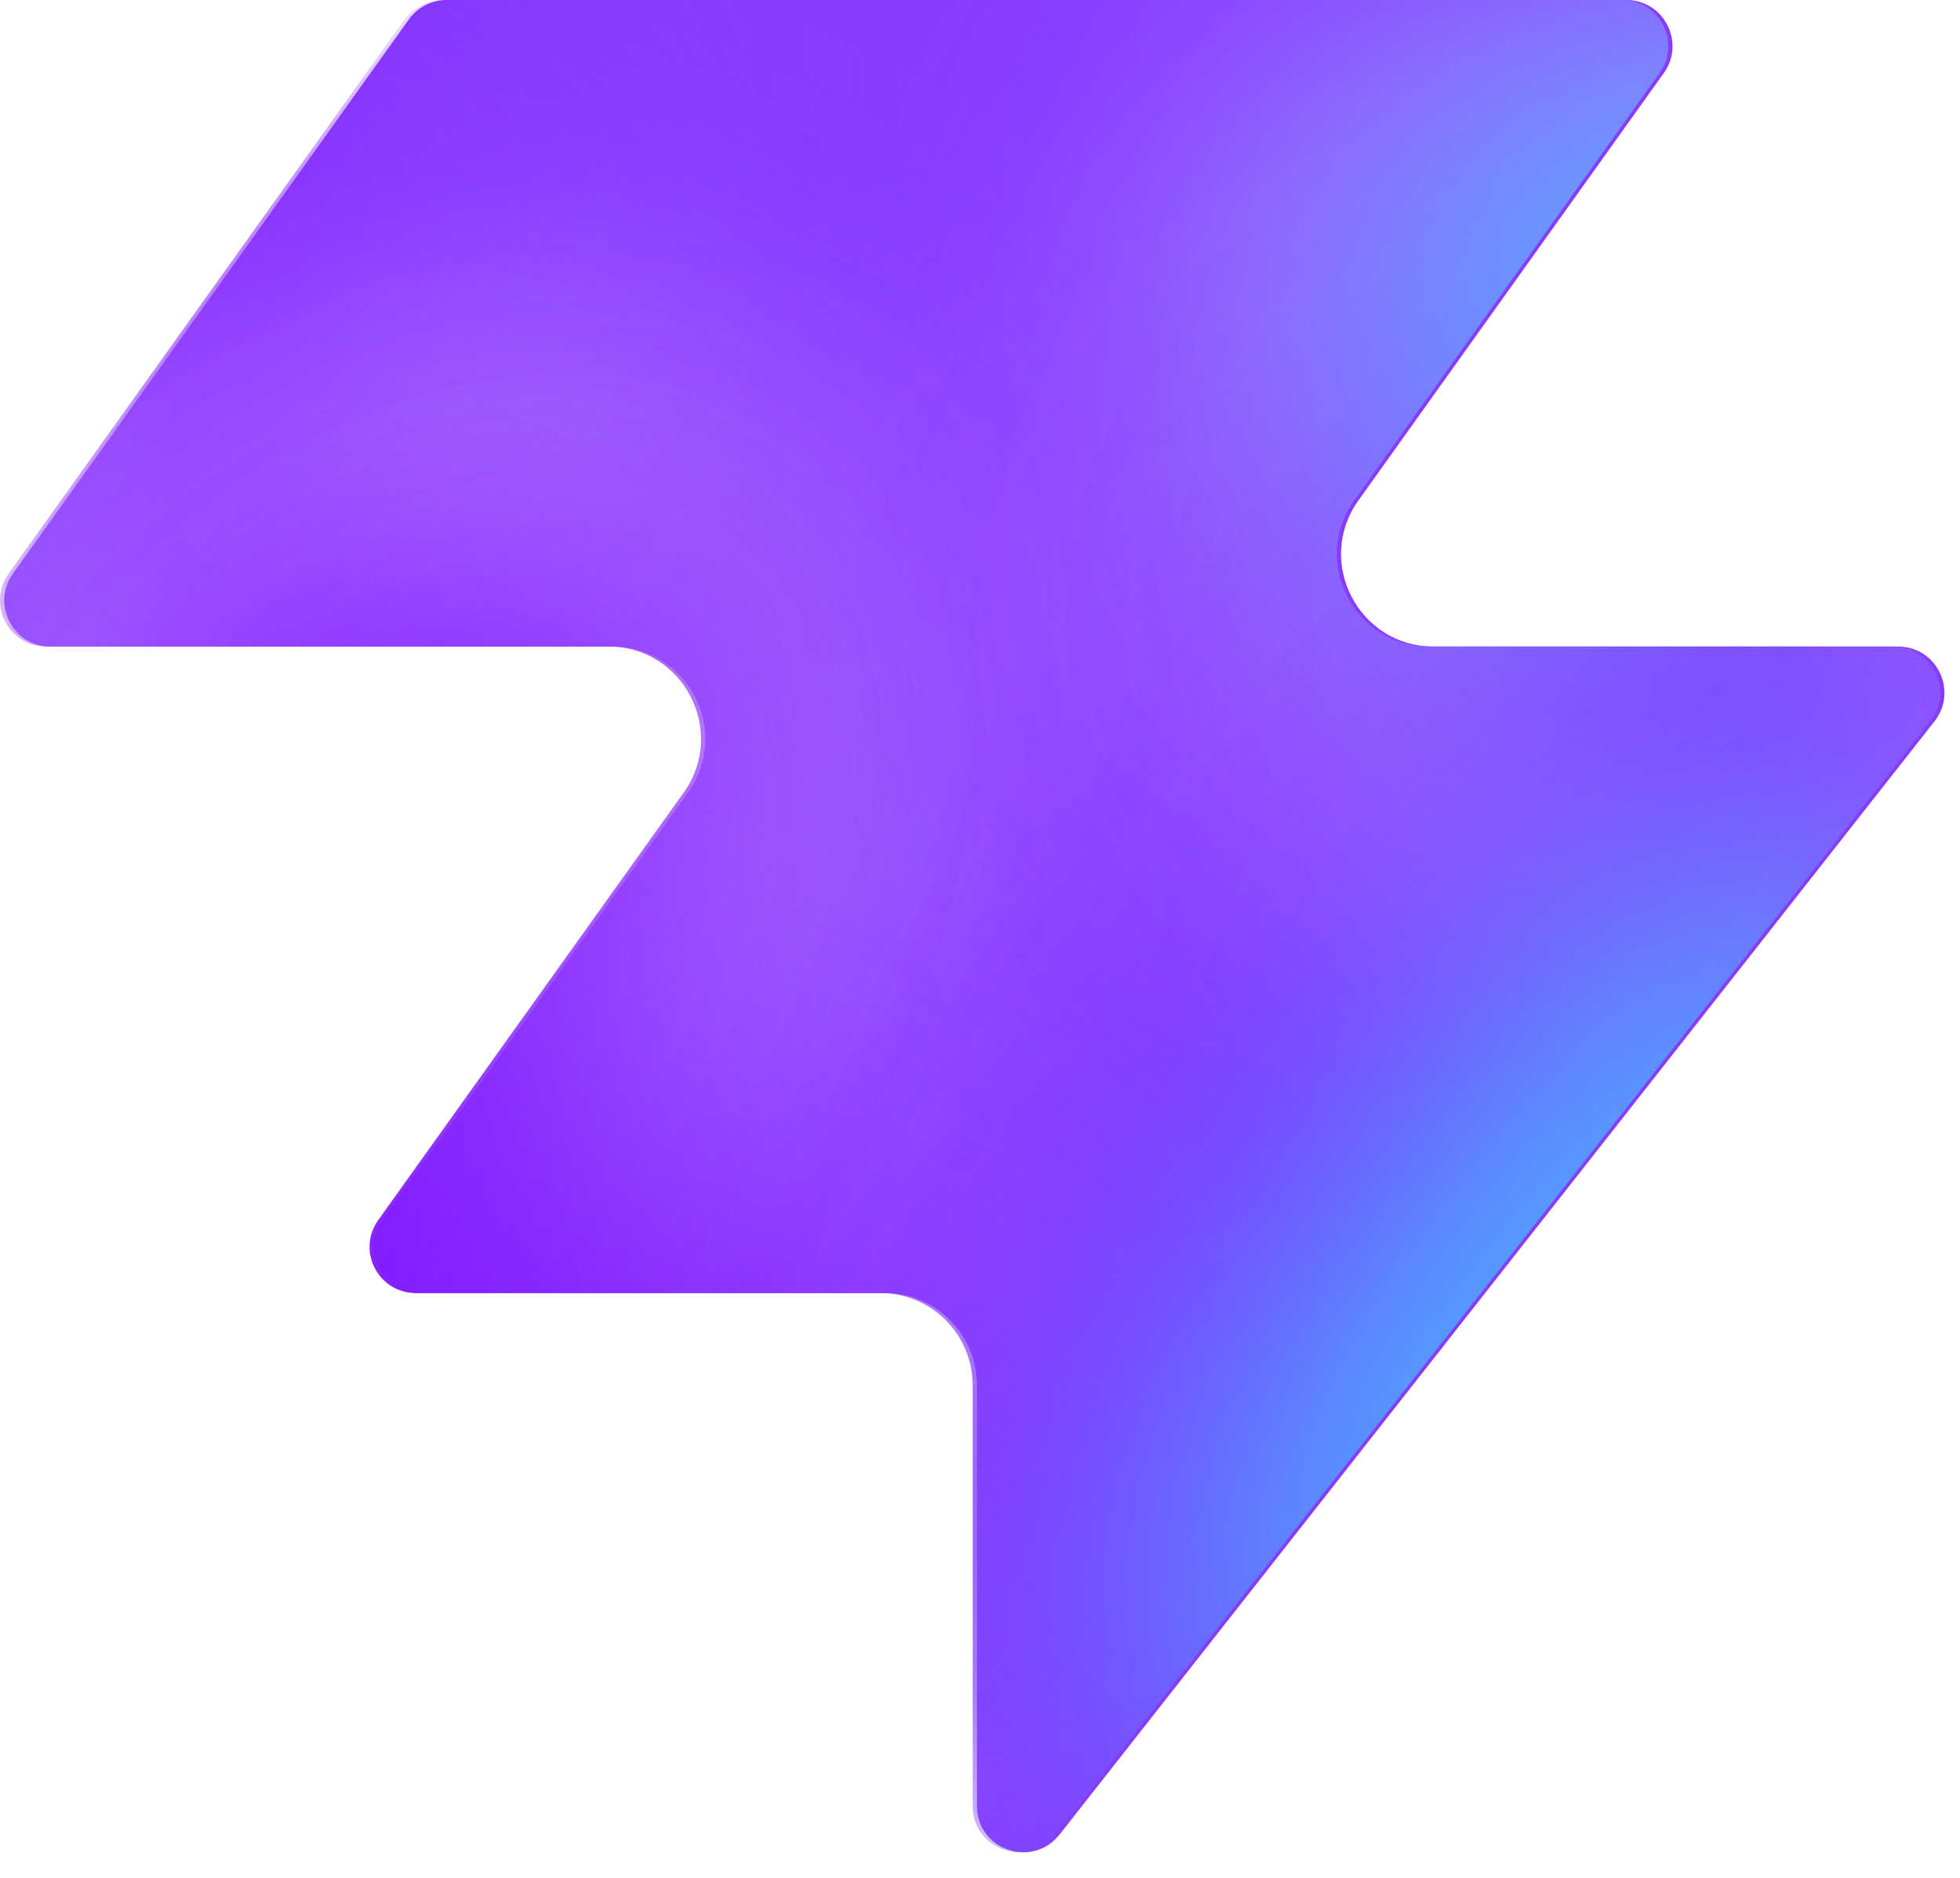
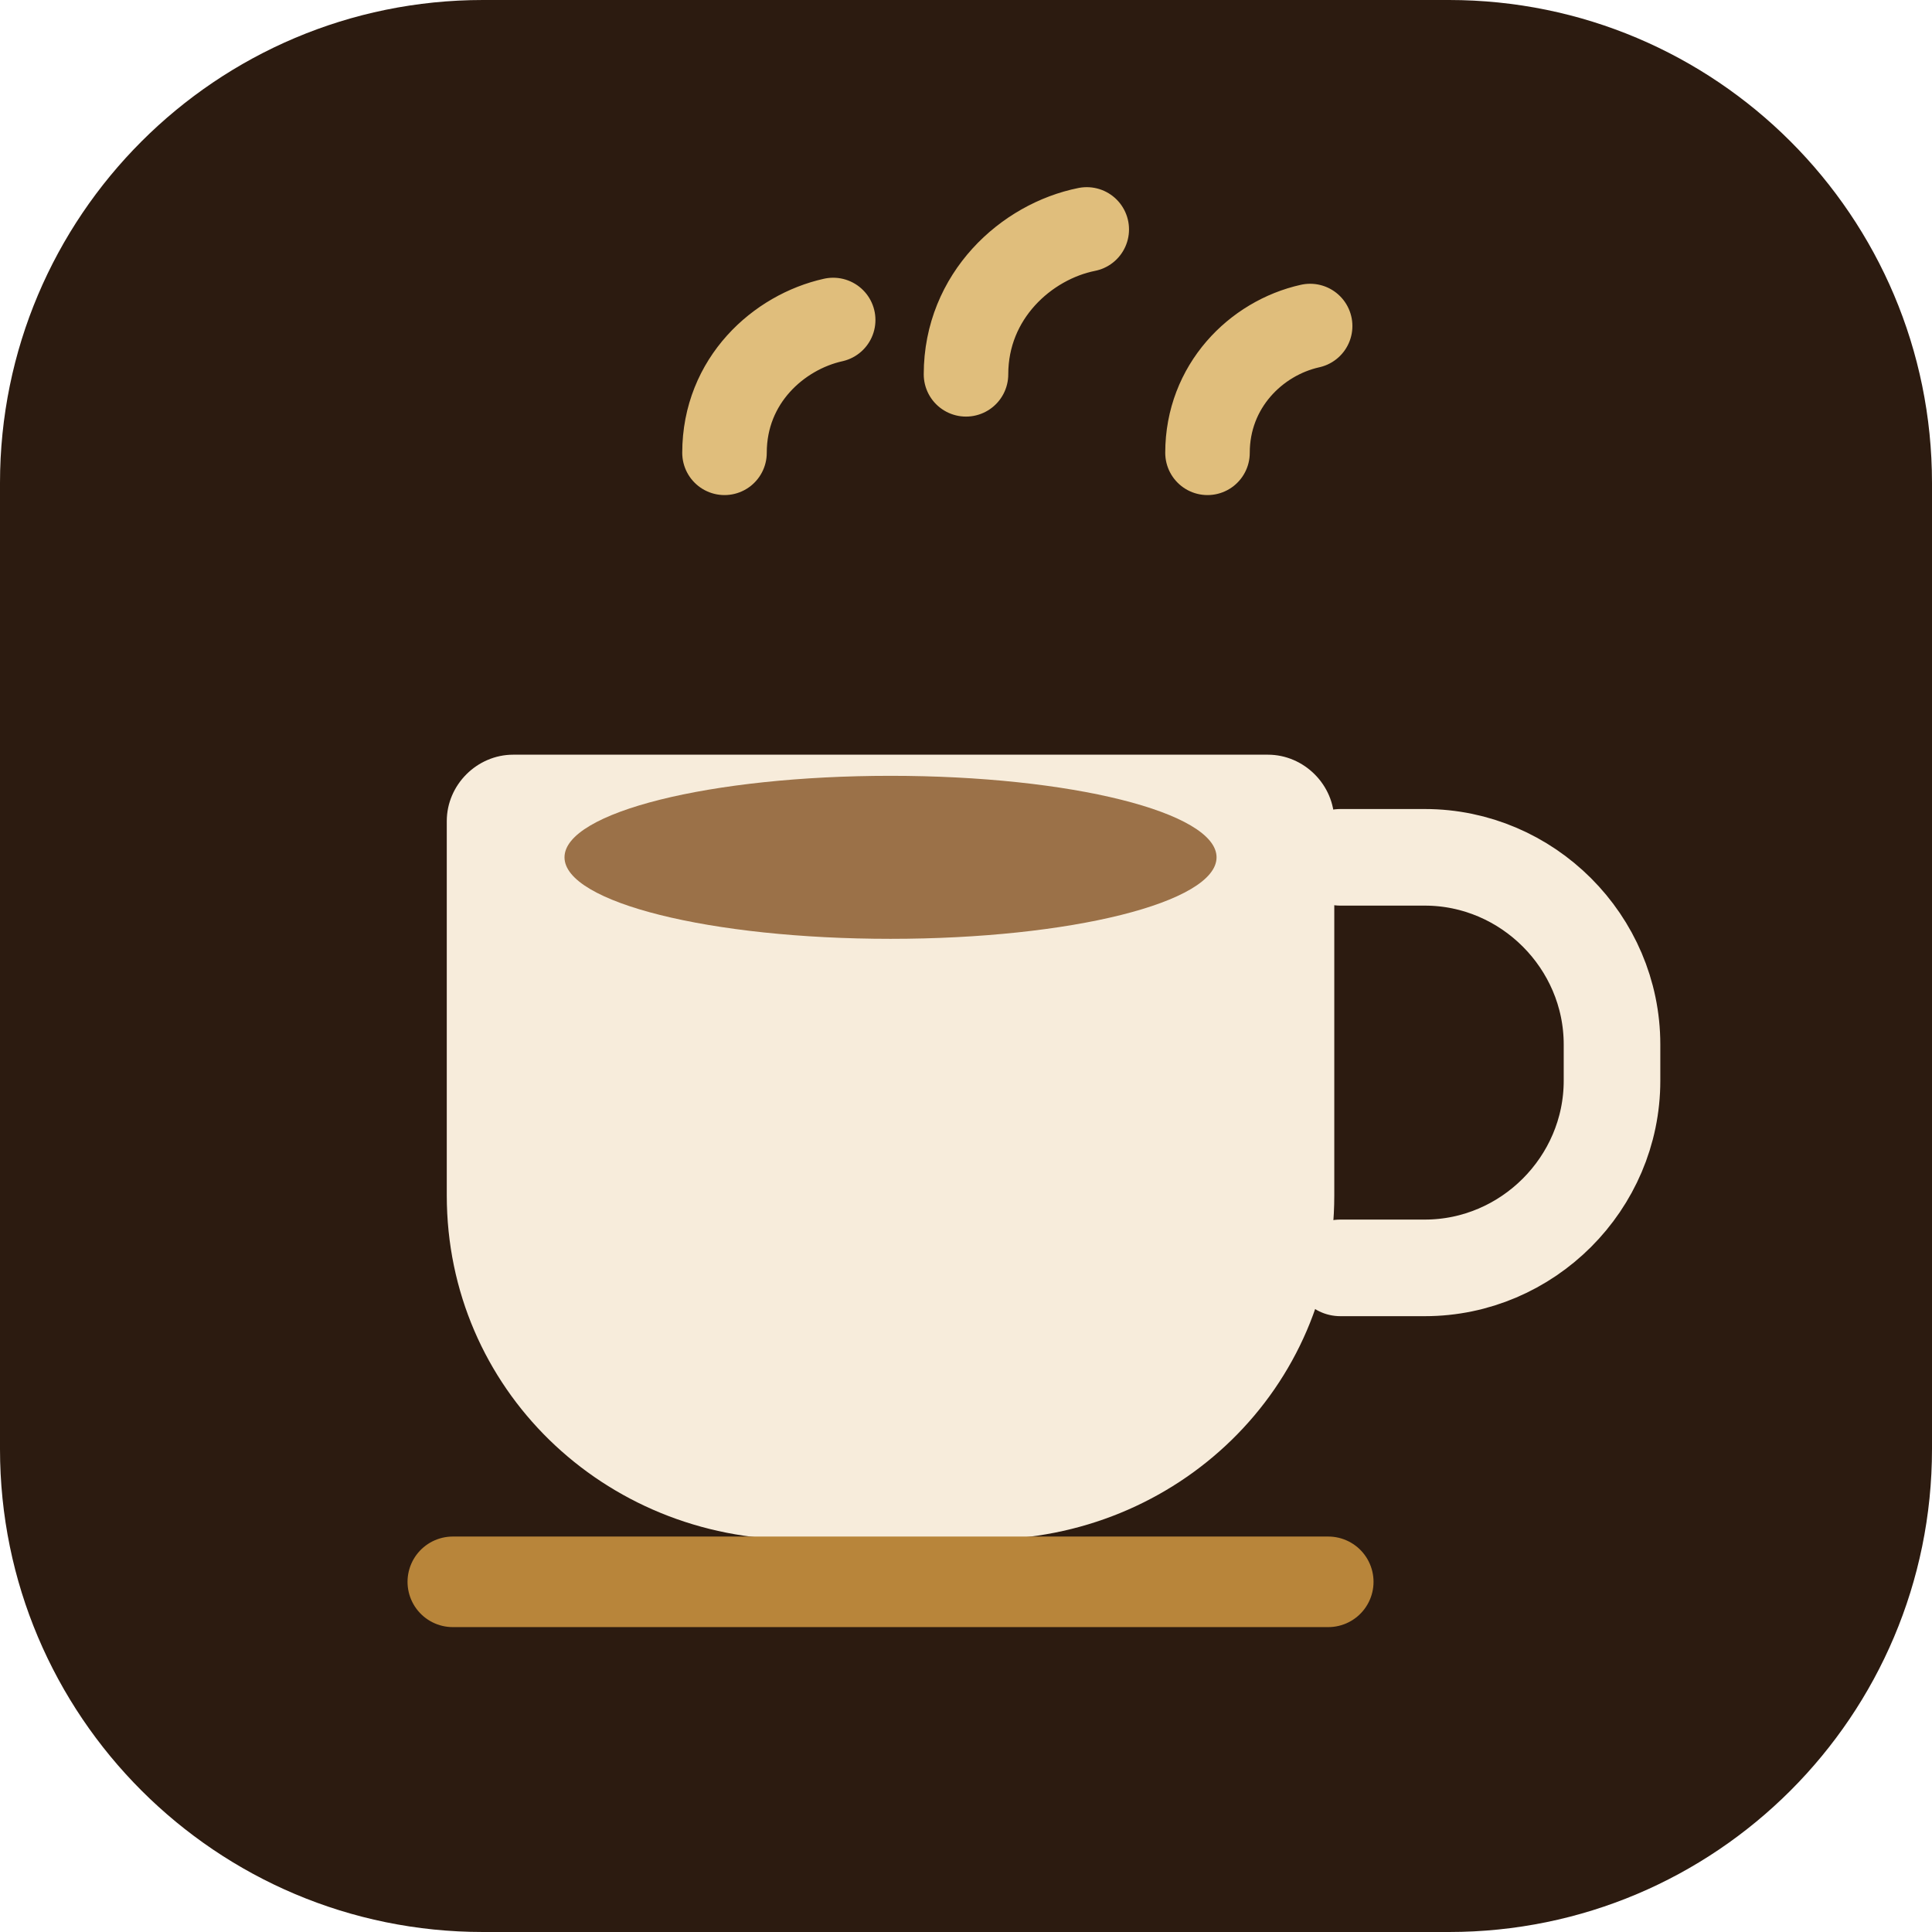
- <svg xmlns="http://www.w3.org/2000/svg" width="48" height="46" fill="none" viewBox="0 0 48 46">
-   <path fill="#863bff" d="M25.946 44.938c-.664.845-2.021.375-2.021-.698V33.937a2.26 2.26 0 0 0-2.262-2.262H10.287c-.92 0-1.456-1.04-.92-1.788l7.48-10.471c1.07-1.497 0-3.578-1.842-3.578H1.237c-.92 0-1.456-1.04-.92-1.788L10.013.474c.214-.297.556-.474.92-.474h28.894c.92 0 1.456 1.04.92 1.788l-7.48 10.471c-1.07 1.498 0 3.579 1.842 3.579h11.377c.943 0 1.473 1.088.89 1.83L25.947 44.94z" style="fill:#863bff;fill:color(display-p3 .525 .23 1);fill-opacity:1" />
-   <mask id="a" width="48" height="46" x="0" y="0" maskUnits="userSpaceOnUse" style="mask-type:alpha">
-     <path fill="#000" d="M25.842 44.938c-.664.844-2.021.375-2.021-.698V33.937a2.26 2.26 0 0 0-2.262-2.262H10.183c-.92 0-1.456-1.04-.92-1.788l7.48-10.471c1.07-1.498 0-3.579-1.842-3.579H1.133c-.92 0-1.456-1.04-.92-1.787L9.91.473c.214-.297.556-.474.92-.474h28.894c.92 0 1.456 1.04.92 1.788l-7.48 10.471c-1.07 1.498 0 3.578 1.842 3.578h11.377c.943 0 1.473 1.088.89 1.832L25.843 44.94z" style="fill:#000;fill-opacity:1" />
-   </mask>
-   <g mask="url(#a)">
-     <g filter="url(#b)">
-       <ellipse cx="5.508" cy="14.704" fill="#ede6ff" rx="5.508" ry="14.704" style="fill:#ede6ff;fill:color(display-p3 .927 .903 1);fill-opacity:1" transform="matrix(.00324 1 1 -.00324 -4.47 31.516)" />
-     </g>
-     <g filter="url(#c)">
-       <ellipse cx="10.399" cy="29.851" fill="#ede6ff" rx="10.399" ry="29.851" style="fill:#ede6ff;fill:color(display-p3 .927 .903 1);fill-opacity:1" transform="matrix(.00324 1 1 -.00324 -39.328 7.883)" />
-     </g>
-     <g filter="url(#d)">
-       <ellipse cx="5.508" cy="30.487" fill="#7e14ff" rx="5.508" ry="30.487" style="fill:#7e14ff;fill:color(display-p3 .492 .077 1);fill-opacity:1" transform="rotate(89.814 -25.913 -14.639)scale(1 -1)" />
-     </g>
-     <g filter="url(#e)">
-       <ellipse cx="5.508" cy="30.599" fill="#7e14ff" rx="5.508" ry="30.599" style="fill:#7e14ff;fill:color(display-p3 .492 .077 1);fill-opacity:1" transform="rotate(89.814 -32.644 -3.334)scale(1 -1)" />
-     </g>
-     <g filter="url(#f)">
-       <ellipse cx="5.508" cy="30.599" fill="#7e14ff" rx="5.508" ry="30.599" style="fill:#7e14ff;fill:color(display-p3 .492 .077 1);fill-opacity:1" transform="matrix(.00324 1 1 -.00324 -34.34 30.47)" />
-     </g>
-     <g filter="url(#g)">
-       <ellipse cx="14.072" cy="22.078" fill="#ede6ff" rx="14.072" ry="22.078" style="fill:#ede6ff;fill:color(display-p3 .927 .903 1);fill-opacity:1" transform="rotate(93.35 24.506 48.493)scale(-1 1)" />
-     </g>
-     <g filter="url(#h)">
-       <ellipse cx="3.47" cy="21.501" fill="#7e14ff" rx="3.47" ry="21.501" style="fill:#7e14ff;fill:color(display-p3 .492 .077 1);fill-opacity:1" transform="rotate(89.009 28.708 47.59)scale(-1 1)" />
-     </g>
-     <g filter="url(#i)">
-       <ellipse cx="3.47" cy="21.501" fill="#7e14ff" rx="3.47" ry="21.501" style="fill:#7e14ff;fill:color(display-p3 .492 .077 1);fill-opacity:1" transform="rotate(89.009 28.708 47.59)scale(-1 1)" />
-     </g>
-     <g filter="url(#j)">
-       <ellipse cx=".387" cy="8.972" fill="#7e14ff" rx="4.407" ry="29.108" style="fill:#7e14ff;fill:color(display-p3 .492 .077 1);fill-opacity:1" transform="rotate(39.51 .387 8.972)" />
-     </g>
-     <g filter="url(#k)">
-       <ellipse cx="47.523" cy="-6.092" fill="#7e14ff" rx="4.407" ry="29.108" style="fill:#7e14ff;fill:color(display-p3 .492 .077 1);fill-opacity:1" transform="rotate(37.892 47.523 -6.092)" />
-     </g>
-     <g filter="url(#l)">
-       <ellipse cx="41.412" cy="6.333" fill="#47bfff" rx="5.971" ry="9.665" style="fill:#47bfff;fill:color(display-p3 .28 .748 1);fill-opacity:1" transform="rotate(37.892 41.412 6.333)" />
-     </g>
-     <g filter="url(#m)">
-       <ellipse cx="-1.879" cy="38.332" fill="#7e14ff" rx="4.407" ry="29.108" style="fill:#7e14ff;fill:color(display-p3 .492 .077 1);fill-opacity:1" transform="rotate(37.892 -1.88 38.332)" />
-     </g>
-     <g filter="url(#n)">
-       <ellipse cx="-1.879" cy="38.332" fill="#7e14ff" rx="4.407" ry="29.108" style="fill:#7e14ff;fill:color(display-p3 .492 .077 1);fill-opacity:1" transform="rotate(37.892 -1.88 38.332)" />
-     </g>
-     <g filter="url(#o)">
-       <ellipse cx="35.651" cy="29.907" fill="#7e14ff" rx="4.407" ry="29.108" style="fill:#7e14ff;fill:color(display-p3 .492 .077 1);fill-opacity:1" transform="rotate(37.892 35.651 29.907)" />
-     </g>
-     <g filter="url(#p)">
-       <ellipse cx="38.418" cy="32.4" fill="#47bfff" rx="5.971" ry="15.297" style="fill:#47bfff;fill:color(display-p3 .28 .748 1);fill-opacity:1" transform="rotate(37.892 38.418 32.4)" />
-     </g>
-   </g>
-   <defs>
-     <filter id="b" width="60.045" height="41.654" x="-19.77" y="16.149" color-interpolation-filters="sRGB" filterUnits="userSpaceOnUse">
-       <feFlood flood-opacity="0" result="BackgroundImageFix" />
-       <feBlend in="SourceGraphic" in2="BackgroundImageFix" result="shape" />
-       <feGaussianBlur result="effect1_foregroundBlur_2002_17158" stdDeviation="7.659" />
-     </filter>
-     <filter id="c" width="90.34" height="51.437" x="-54.613" y="-7.533" color-interpolation-filters="sRGB" filterUnits="userSpaceOnUse">
-       <feFlood flood-opacity="0" result="BackgroundImageFix" />
-       <feBlend in="SourceGraphic" in2="BackgroundImageFix" result="shape" />
-       <feGaussianBlur result="effect1_foregroundBlur_2002_17158" stdDeviation="7.659" />
-     </filter>
-     <filter id="d" width="79.355" height="29.4" x="-49.64" y="2.03" color-interpolation-filters="sRGB" filterUnits="userSpaceOnUse">
-       <feFlood flood-opacity="0" result="BackgroundImageFix" />
-       <feBlend in="SourceGraphic" in2="BackgroundImageFix" result="shape" />
-       <feGaussianBlur result="effect1_foregroundBlur_2002_17158" stdDeviation="4.596" />
-     </filter>
-     <filter id="e" width="79.579" height="29.4" x="-45.045" y="20.029" color-interpolation-filters="sRGB" filterUnits="userSpaceOnUse">
-       <feFlood flood-opacity="0" result="BackgroundImageFix" />
-       <feBlend in="SourceGraphic" in2="BackgroundImageFix" result="shape" />
-       <feGaussianBlur result="effect1_foregroundBlur_2002_17158" stdDeviation="4.596" />
-     </filter>
-     <filter id="f" width="79.579" height="29.4" x="-43.513" y="21.178" color-interpolation-filters="sRGB" filterUnits="userSpaceOnUse">
-       <feFlood flood-opacity="0" result="BackgroundImageFix" />
-       <feBlend in="SourceGraphic" in2="BackgroundImageFix" result="shape" />
-       <feGaussianBlur result="effect1_foregroundBlur_2002_17158" stdDeviation="4.596" />
-     </filter>
-     <filter id="g" width="74.749" height="58.852" x="15.756" y="-17.901" color-interpolation-filters="sRGB" filterUnits="userSpaceOnUse">
-       <feFlood flood-opacity="0" result="BackgroundImageFix" />
-       <feBlend in="SourceGraphic" in2="BackgroundImageFix" result="shape" />
-       <feGaussianBlur result="effect1_foregroundBlur_2002_17158" stdDeviation="7.659" />
-     </filter>
-     <filter id="h" width="61.377" height="25.362" x="23.548" y="2.284" color-interpolation-filters="sRGB" filterUnits="userSpaceOnUse">
-       <feFlood flood-opacity="0" result="BackgroundImageFix" />
-       <feBlend in="SourceGraphic" in2="BackgroundImageFix" result="shape" />
-       <feGaussianBlur result="effect1_foregroundBlur_2002_17158" stdDeviation="4.596" />
-     </filter>
-     <filter id="i" width="61.377" height="25.362" x="23.548" y="2.284" color-interpolation-filters="sRGB" filterUnits="userSpaceOnUse">
-       <feFlood flood-opacity="0" result="BackgroundImageFix" />
-       <feBlend in="SourceGraphic" in2="BackgroundImageFix" result="shape" />
-       <feGaussianBlur result="effect1_foregroundBlur_2002_17158" stdDeviation="4.596" />
-     </filter>
-     <filter id="j" width="56.045" height="63.649" x="-27.636" y="-22.853" color-interpolation-filters="sRGB" filterUnits="userSpaceOnUse">
-       <feFlood flood-opacity="0" result="BackgroundImageFix" />
-       <feBlend in="SourceGraphic" in2="BackgroundImageFix" result="shape" />
-       <feGaussianBlur result="effect1_foregroundBlur_2002_17158" stdDeviation="4.596" />
-     </filter>
-     <filter id="k" width="54.814" height="64.646" x="20.116" y="-38.415" color-interpolation-filters="sRGB" filterUnits="userSpaceOnUse">
-       <feFlood flood-opacity="0" result="BackgroundImageFix" />
-       <feBlend in="SourceGraphic" in2="BackgroundImageFix" result="shape" />
-       <feGaussianBlur result="effect1_foregroundBlur_2002_17158" stdDeviation="4.596" />
-     </filter>
-     <filter id="l" width="33.541" height="35.313" x="24.641" y="-11.323" color-interpolation-filters="sRGB" filterUnits="userSpaceOnUse">
-       <feFlood flood-opacity="0" result="BackgroundImageFix" />
-       <feBlend in="SourceGraphic" in2="BackgroundImageFix" result="shape" />
-       <feGaussianBlur result="effect1_foregroundBlur_2002_17158" stdDeviation="4.596" />
-     </filter>
-     <filter id="m" width="54.814" height="64.646" x="-29.286" y="6.009" color-interpolation-filters="sRGB" filterUnits="userSpaceOnUse">
-       <feFlood flood-opacity="0" result="BackgroundImageFix" />
-       <feBlend in="SourceGraphic" in2="BackgroundImageFix" result="shape" />
-       <feGaussianBlur result="effect1_foregroundBlur_2002_17158" stdDeviation="4.596" />
-     </filter>
-     <filter id="n" width="54.814" height="64.646" x="-29.286" y="6.009" color-interpolation-filters="sRGB" filterUnits="userSpaceOnUse">
-       <feFlood flood-opacity="0" result="BackgroundImageFix" />
-       <feBlend in="SourceGraphic" in2="BackgroundImageFix" result="shape" />
-       <feGaussianBlur result="effect1_foregroundBlur_2002_17158" stdDeviation="4.596" />
-     </filter>
-     <filter id="o" width="54.814" height="64.646" x="8.244" y="-2.416" color-interpolation-filters="sRGB" filterUnits="userSpaceOnUse">
-       <feFlood flood-opacity="0" result="BackgroundImageFix" />
-       <feBlend in="SourceGraphic" in2="BackgroundImageFix" result="shape" />
-       <feGaussianBlur result="effect1_foregroundBlur_2002_17158" stdDeviation="4.596" />
-     </filter>
-     <filter id="p" width="39.409" height="43.623" x="18.713" y="10.588" color-interpolation-filters="sRGB" filterUnits="userSpaceOnUse">
-       <feFlood flood-opacity="0" result="BackgroundImageFix" />
-       <feBlend in="SourceGraphic" in2="BackgroundImageFix" result="shape" />
-       <feGaussianBlur result="effect1_foregroundBlur_2002_17158" stdDeviation="4.596" />
-     </filter>
-   </defs>
+ <svg xmlns="http://www.w3.org/2000/svg" viewBox="0 0 32 32" fill="none">
+   <rect width="32" height="32" rx="8" fill="#2c1b10" />
+   <path d="M12 7.5c0-1.2.9-2 1.8-2.2M16 6.2c0-1.3 1-2.2 2-2.4M20 7.5c0-1.1.8-1.9 1.7-2.1" stroke="#e0be7c" stroke-width="1.4" stroke-linecap="round" />
+   <path d="M8.5 12.5h12.5c.6 0 1.1.5 1.1 1.1v6.2c0 3.2-2.6 5.7-5.8 5.7h-3.1c-3.2 0-5.8-2.5-5.8-5.7v-6.2c0-.6.5-1.1 1.1-1.1Z" fill="#f7ecdb" />
+   <ellipse cx="14.75" cy="14.2" rx="5.4" ry="1.35" fill="#9b7148" />
+   <path d="M22.2 14.2h1.4c1.7 0 3.1 1.4 3.1 3.1v.6c0 1.7-1.4 3.1-3.1 3.1h-1.4" stroke="#f7ecdb" stroke-width="1.6" stroke-linecap="round" />
+   <path d="M7.5 26.2h14.5" stroke="#b8853a" stroke-width="1.5" stroke-linecap="round" />
</svg>
